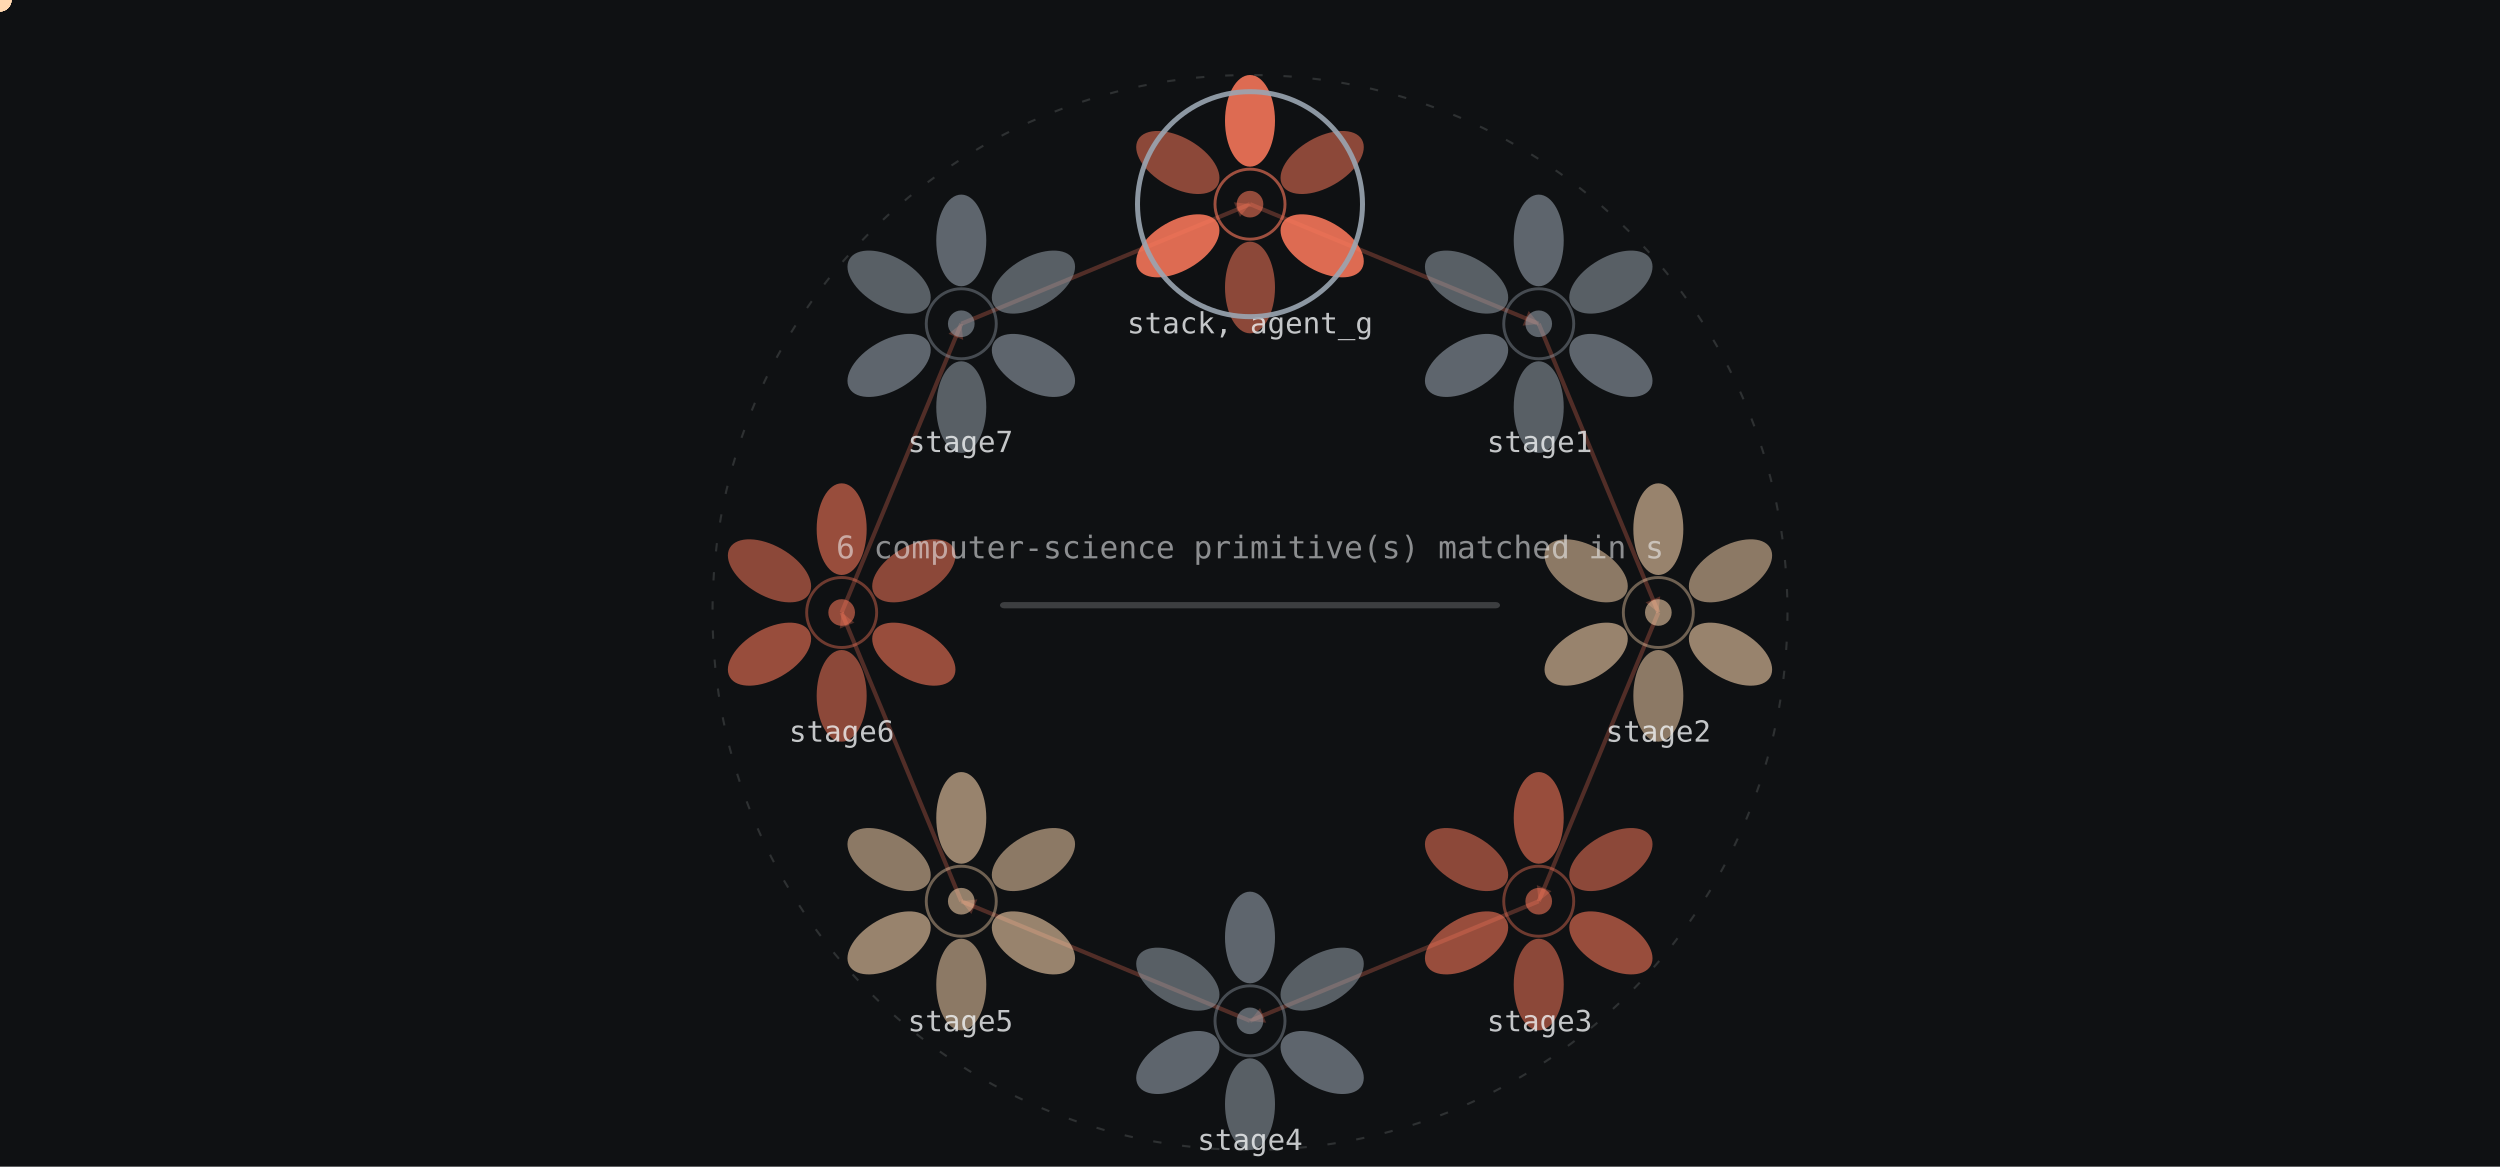
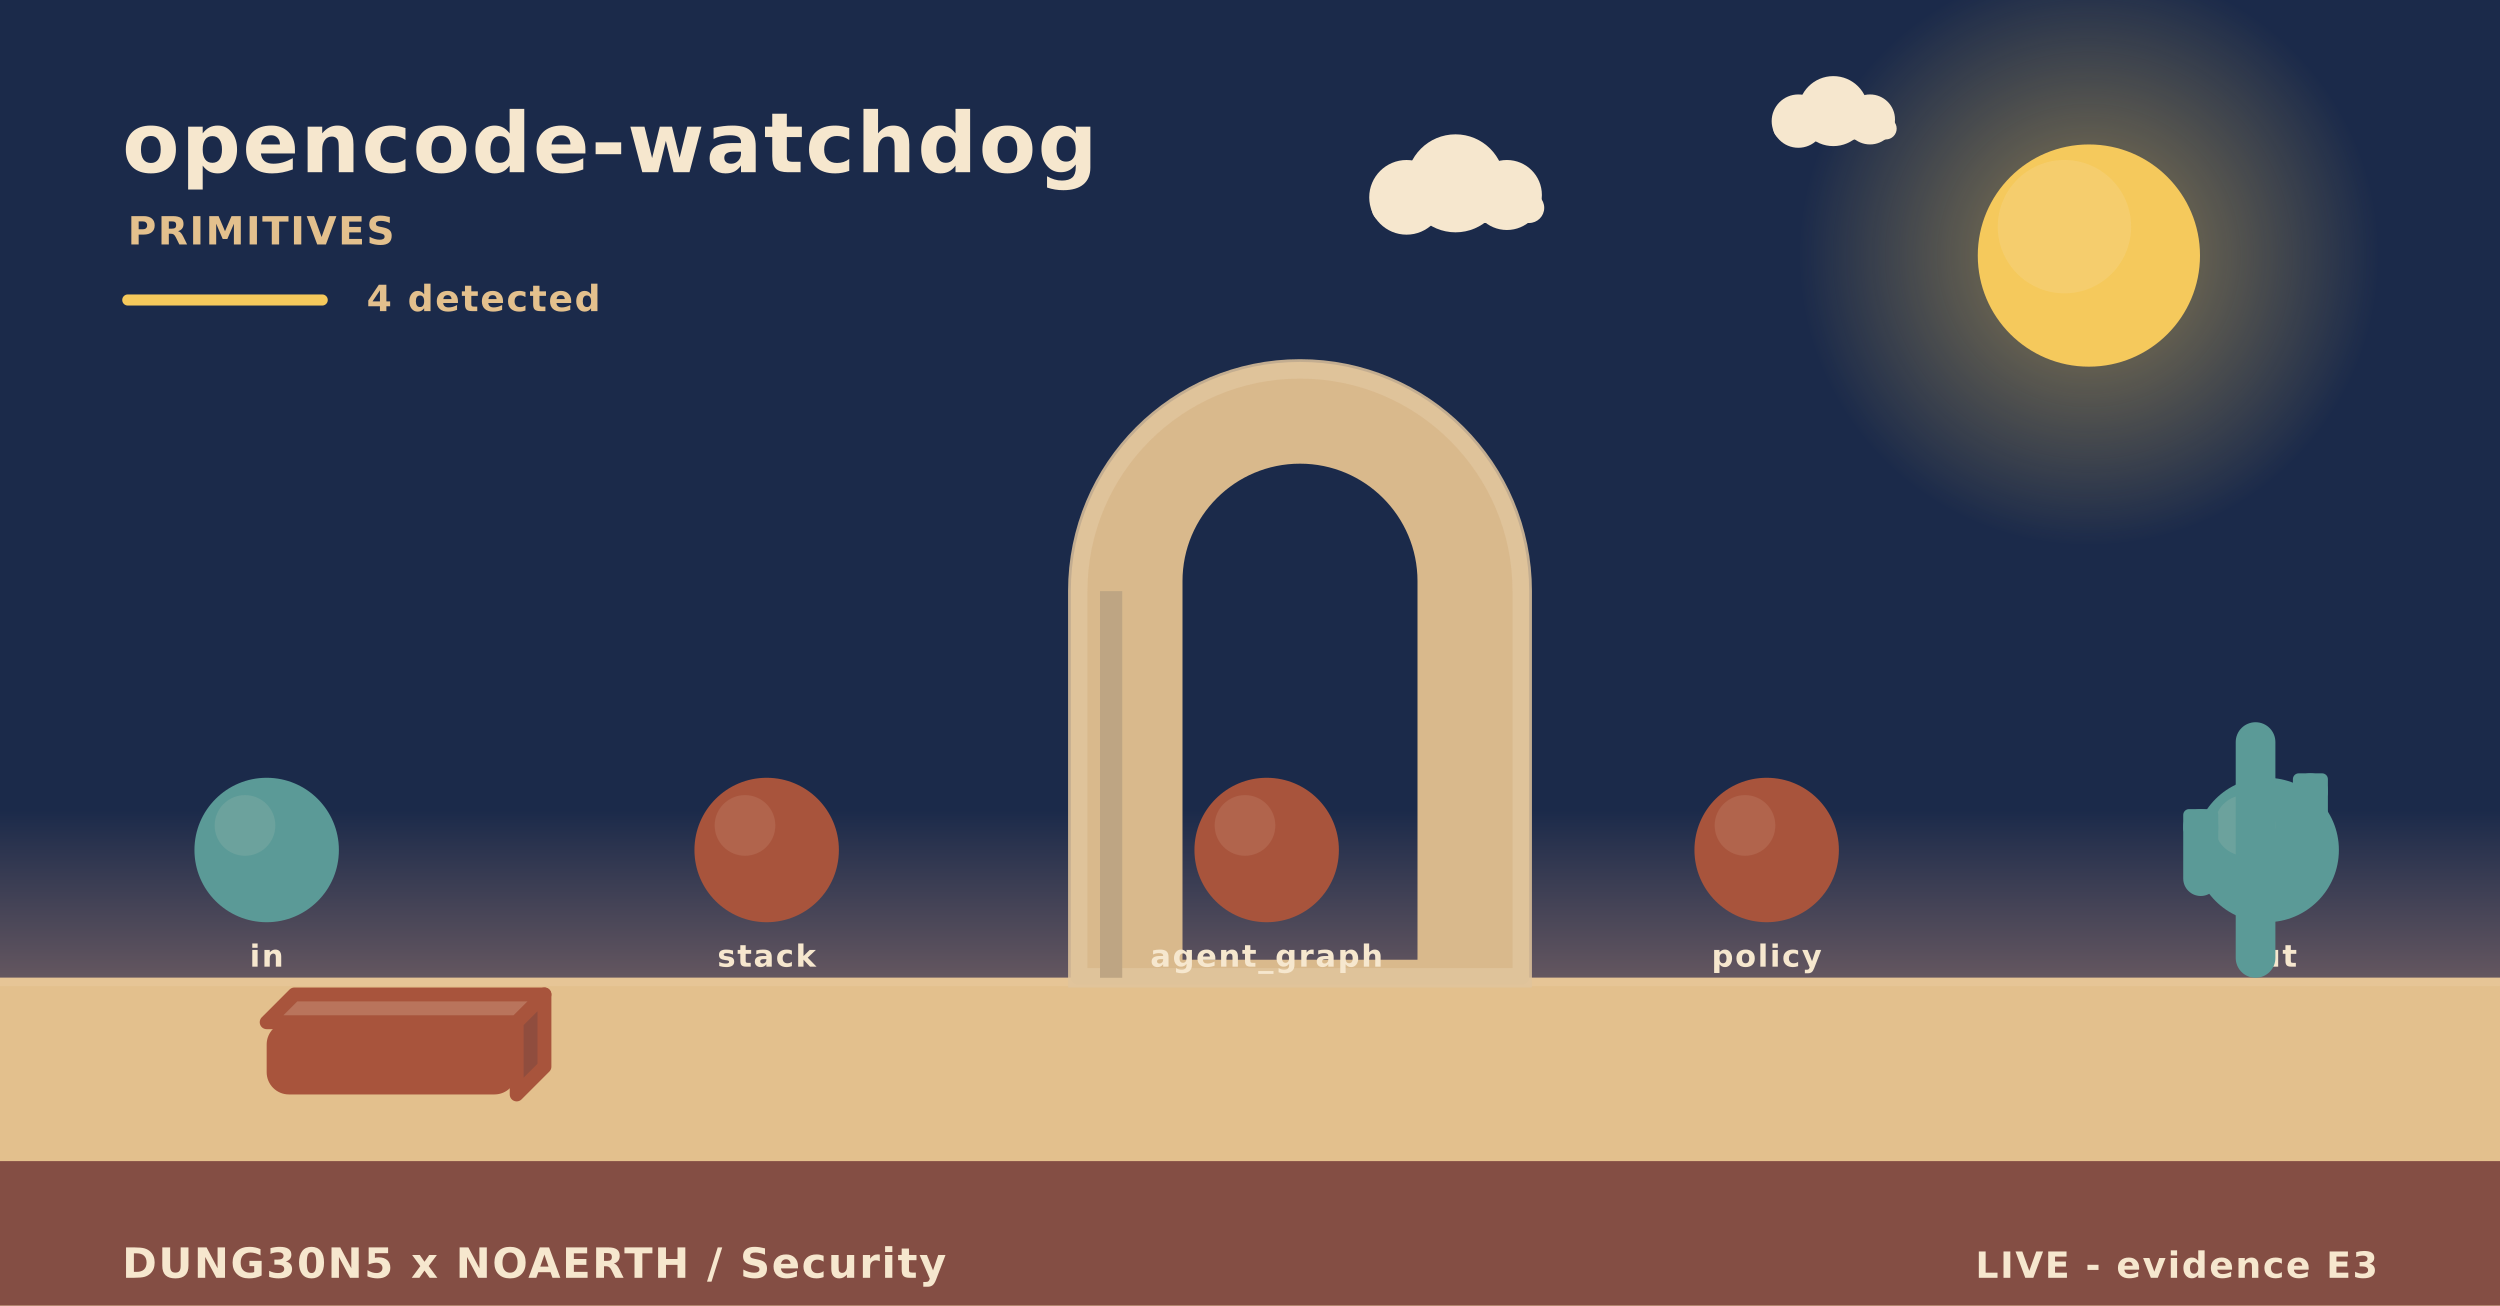
- <svg xmlns="http://www.w3.org/2000/svg" viewBox="0 0 1200 560" width="1200" height="560" role="img" aria-label="opencode-watchdog state machine">
-   <rect width="1200" height="560" fill="#0f1113" />
-   <defs>
-     <linearGradient id="gs" x1="0" y1="0" x2="1" y2="1">
-       <stop offset="0%" stop-color="#ff7a5c" />
-       <stop offset="100%" stop-color="#9aa5b1" />
-     </linearGradient>
-   </defs>
-   <circle cx="600.00" cy="294.00" r="258.00" fill="none" stroke="rgba(241,243,245,0.140)" stroke-width="1.00" opacity="1.00" stroke-dasharray="4 10" />
-   <line x1="600.00" y1="98.00" x2="738.59" y2="155.41" stroke="rgba(255,122,92,0.500)" stroke-width="2.00" opacity="0.55" />
-   <polygon points="738.59,155.41 733.76,149.29 730.86,156.32" fill="rgba(255,122,92,0.500)" opacity="0.55" />
-   <g opacity="0.9">
-     <circle cx="0.00" cy="0.00" r="5.50" fill="#ffd8b1" opacity="1.00" />
-     <animateTransform attributeName="transform" type="translate" values="600.00,98.00 738.59,155.41" dur="5.5s" begin="0.0s" repeatCount="indefinite" />
-     <animateTransform attributeName="transform" type="translate" values="738.59,155.41 600.00,98.00" dur="5.5s" begin="2.75s" repeatCount="indefinite" />
+ <svg xmlns="http://www.w3.org/2000/svg" width="900" height="470" viewBox="0 0 900 470" role="img" aria-label="opencode-watchdog - how it behaves">
+   <linearGradient id="skys" x1="0" y1="0" x2="0" y2="1">
+     <stop offset="0" stop-color="#1b2a4a" />
+     <stop offset="0.62" stop-color="#1b2a4a" />
+     <stop offset="1" stop-color="#f3ad8a" />
+   </linearGradient>
+   <rect width="900" height="470" fill="url(#skys)" />
+   <radialGradient id="suns">
+     <stop offset="0.35" stop-color="#f5c95c" stop-opacity="0.34" />
+     <stop offset="1" stop-color="#f5c95c" stop-opacity="0" />
+   </radialGradient>
+   <circle cx="752" cy="92" r="104" fill="url(#suns)" />
+   <circle cx="752" cy="92" r="40" fill="#f5c95c" />
+   <circle cx="743.2" cy="81.6" r="24" fill="#f5d27e" opacity="0.5" />
+   <g>
+     <circle cx="524" cy="66" r="17.64" fill="#f6e7ce" />
+     <circle cx="506.36" cy="71.04" r="13.44" fill="#f6e7ce" />
+     <circle cx="542.48" cy="70.2" r="12.6" fill="#f6e7ce" />
+     <rect x="493.76" y="69.36" width="62.16" height="10.92" rx="5.46" fill="#f6e7ce" />
+     <animateTransform attributeName="transform" type="translate" values="0 0;24 0;0 0" dur="36s" begin="0s" repeatCount="indefinite" />
  </g>
-   <line x1="738.59" y1="155.41" x2="796.00" y2="294.00" stroke="rgba(255,122,92,0.500)" stroke-width="2.00" opacity="0.55" />
-   <polygon points="796.00,294.00 796.91,286.26 789.89,289.17" fill="rgba(255,122,92,0.500)" opacity="0.55" />
-   <g opacity="0.9">
-     <circle cx="0.00" cy="0.00" r="5.50" fill="#ffd8b1" opacity="1.00" />
-     <animateTransform attributeName="transform" type="translate" values="738.59,155.41 796.00,294.00" dur="5.5s" begin="0.688s" repeatCount="indefinite" />
-     <animateTransform attributeName="transform" type="translate" values="796.00,294.00 738.59,155.41" dur="5.5s" begin="3.438s" repeatCount="indefinite" />
+   <g>
+     <circle cx="660" cy="40" r="12.6" fill="#f6e7ce" />
+     <circle cx="647.4" cy="43.6" r="9.6" fill="#f6e7ce" />
+     <circle cx="673.2" cy="43" r="9" fill="#f6e7ce" />
+     <rect x="638.4" y="42.4" width="44.4" height="7.8" rx="3.9" fill="#f6e7ce" />
+     <animateTransform attributeName="transform" type="translate" values="0 0;-18 0;0 0" dur="46s" begin="3s" repeatCount="indefinite" />
  </g>
-   <line x1="796.00" y1="294.00" x2="738.59" y2="432.59" stroke="rgba(255,122,92,0.500)" stroke-width="2.00" opacity="0.55" />
-   <polygon points="738.59,432.59 744.71,427.76 737.68,424.86" fill="rgba(255,122,92,0.500)" opacity="0.55" />
-   <g opacity="0.9">
-     <circle cx="0.00" cy="0.00" r="5.50" fill="#ffd8b1" opacity="1.00" />
-     <animateTransform attributeName="transform" type="translate" values="796.00,294.00 738.59,432.59" dur="5.5s" begin="1.375s" repeatCount="indefinite" />
-     <animateTransform attributeName="transform" type="translate" values="738.59,432.59 796.00,294.00" dur="5.5s" begin="4.125s" repeatCount="indefinite" />
+   <rect x="0" y="352" width="900" height="118" fill="#e3c08d" />
+   <rect x="0" y="352" width="900" height="3" fill="#e6c596" />
+   <text x="44" y="62" font-family="Verdana,DejaVu Sans,sans-serif" font-size="30" font-weight="700" letter-spacing="0.6" fill="#f6e7ce" text-anchor="start">opencode-watchdog</text>
+   <text x="46" y="88" font-family="Verdana,DejaVu Sans,sans-serif" font-size="14" font-weight="700" letter-spacing="0.6" fill="#e3c08d" text-anchor="start">PRIMITIVES</text>
+   <rect x="44" y="106" width="74" height="4" rx="2" fill="#f5c95c" />
+   <text x="132" y="112" font-family="Verdana,DejaVu Sans,sans-serif" font-size="13" font-weight="700" letter-spacing="0.6" fill="#e3c08d" text-anchor="start">4 detected</text>
+   <path d="M388,352 L388,212.8 A80,80 0 0 1 548,212.8 L548,352 Z M423.2,348 L423.2,209.22 A44.8,44.8 0 0 1 512.8,209.22 L512.8,348 Z" fill="#d9b98c" fill-rule="evenodd" stroke="#d9b98c" stroke-width="5" stroke-linejoin="round" />
+   <path d="M388,352 L388,212.8 A80,80 0 0 1 548,212.8 L548,352 Z" fill="none" stroke="#e0c49c" stroke-width="7" stroke-linecap="round" opacity="0.85" />
+   <rect x="396" y="212.8" width="8" height="139.2" fill="#bea583" />
+   <circle cx="96" cy="306" r="26" fill="#5b9a97" />
+   <circle cx="88.2" cy="297.16" r="10.92" fill="#7aa9a2" opacity="0.55" />
+   <text x="96" y="348" font-family="Verdana,DejaVu Sans,sans-serif" font-size="11" font-weight="700" letter-spacing="0.6" fill="#f6e7ce" text-anchor="middle">in</text>
+   <g>
+     <circle cx="276" cy="306" r="26" fill="#a8543c" />
+     <circle cx="268.2" cy="297.16" r="10.92" fill="#b87159" opacity="0.55" />
+     <animate attributeName="opacity" values="0.8;1;0.8" dur="4.6s" begin="0s" repeatCount="indefinite" />
  </g>
-   <line x1="738.59" y1="432.59" x2="600.00" y2="490.00" stroke="rgba(255,122,92,0.500)" stroke-width="2.00" opacity="0.55" />
-   <polygon points="600.00,490.00 607.74,490.91 604.83,483.89" fill="rgba(255,122,92,0.500)" opacity="0.55" />
-   <g opacity="0.9">
-     <circle cx="0.00" cy="0.00" r="5.50" fill="#ffd8b1" opacity="1.00" />
-     <animateTransform attributeName="transform" type="translate" values="738.59,432.59 600.00,490.00" dur="5.5s" begin="2.062s" repeatCount="indefinite" />
-     <animateTransform attributeName="transform" type="translate" values="600.00,490.00 738.59,432.59" dur="5.5s" begin="4.812s" repeatCount="indefinite" />
+   <text x="276" y="348" font-family="Verdana,DejaVu Sans,sans-serif" font-size="11" font-weight="700" letter-spacing="0.6" fill="#f6e7ce" text-anchor="middle">stack</text>
+   <g>
+     <circle cx="456" cy="306" r="26" fill="#a8543c" />
+     <circle cx="448.2" cy="297.16" r="10.92" fill="#b87159" opacity="0.55" />
+     <animate attributeName="opacity" values="0.8;1;0.8" dur="5.2s" begin="0s" repeatCount="indefinite" />
  </g>
-   <line x1="600.00" y1="490.00" x2="461.41" y2="432.59" stroke="rgba(255,122,92,0.500)" stroke-width="2.00" opacity="0.55" />
-   <polygon points="461.41,432.59 466.24,438.71 469.14,431.68" fill="rgba(255,122,92,0.500)" opacity="0.55" />
-   <g opacity="0.9">
-     <circle cx="0.00" cy="0.00" r="5.50" fill="#ffd8b1" opacity="1.00" />
-     <animateTransform attributeName="transform" type="translate" values="600.00,490.00 461.41,432.59" dur="5.5s" begin="2.75s" repeatCount="indefinite" />
-     <animateTransform attributeName="transform" type="translate" values="461.41,432.59 600.00,490.00" dur="5.5s" begin="5.5s" repeatCount="indefinite" />
+   <text x="456" y="348" font-family="Verdana,DejaVu Sans,sans-serif" font-size="11" font-weight="700" letter-spacing="0.6" fill="#f6e7ce" text-anchor="middle">agent_graph</text>
+   <g>
+     <circle cx="636" cy="306" r="26" fill="#a8543c" />
+     <circle cx="628.2" cy="297.16" r="10.92" fill="#b87159" opacity="0.55" />
+     <animate attributeName="opacity" values="0.8;1;0.8" dur="5.8s" begin="0s" repeatCount="indefinite" />
  </g>
-   <line x1="461.41" y1="432.59" x2="404.00" y2="294.00" stroke="rgba(255,122,92,0.500)" stroke-width="2.00" opacity="0.55" />
-   <polygon points="404.00,294.00 403.09,301.74 410.11,298.83" fill="rgba(255,122,92,0.500)" opacity="0.55" />
-   <g opacity="0.9">
-     <circle cx="0.00" cy="0.00" r="5.50" fill="#ffd8b1" opacity="1.00" />
-     <animateTransform attributeName="transform" type="translate" values="461.41,432.59 404.00,294.00" dur="5.5s" begin="3.438s" repeatCount="indefinite" />
-     <animateTransform attributeName="transform" type="translate" values="404.00,294.00 461.41,432.59" dur="5.5s" begin="6.188s" repeatCount="indefinite" />
-   </g>
-   <line x1="404.00" y1="294.00" x2="461.41" y2="155.41" stroke="rgba(255,122,92,0.500)" stroke-width="2.00" opacity="0.55" />
-   <polygon points="461.41,155.41 455.29,160.24 462.32,163.14" fill="rgba(255,122,92,0.500)" opacity="0.55" />
-   <g opacity="0.9">
-     <circle cx="0.00" cy="0.00" r="5.50" fill="#ffd8b1" opacity="1.00" />
-     <animateTransform attributeName="transform" type="translate" values="404.00,294.00 461.41,155.41" dur="5.5s" begin="4.125s" repeatCount="indefinite" />
-     <animateTransform attributeName="transform" type="translate" values="461.41,155.41 404.00,294.00" dur="5.5s" begin="6.875s" repeatCount="indefinite" />
-   </g>
-   <line x1="461.41" y1="155.41" x2="600.00" y2="98.00" stroke="rgba(255,122,92,0.500)" stroke-width="2.00" opacity="0.55" />
-   <polygon points="600.00,98.00 592.26,97.09 595.17,104.11" fill="rgba(255,122,92,0.500)" opacity="0.55" />
-   <g opacity="0.9">
-     <circle cx="0.00" cy="0.00" r="5.50" fill="#ffd8b1" opacity="1.00" />
-     <animateTransform attributeName="transform" type="translate" values="461.41,155.41 600.00,98.00" dur="5.5s" begin="4.812s" repeatCount="indefinite" />
-     <animateTransform attributeName="transform" type="translate" values="600.00,98.00 461.41,155.41" dur="5.5s" begin="7.562s" repeatCount="indefinite" />
-   </g>
-   <ellipse cx="600.00" cy="58.00" rx="12.00" ry="22.00" fill="rgba(255,122,92,0.900)" opacity="0.95" transform="rotate(0.0 600.00 58.00)" />
-   <ellipse cx="634.64" cy="78.00" rx="12.00" ry="22.00" fill="rgba(255,122,92,0.550)" opacity="0.95" transform="rotate(60.0 634.64 78.00)" />
-   <ellipse cx="634.64" cy="118.00" rx="12.00" ry="22.00" fill="rgba(255,122,92,0.900)" opacity="0.95" transform="rotate(120.0 634.64 118.00)" />
-   <ellipse cx="600.00" cy="138.00" rx="12.00" ry="22.00" fill="rgba(255,122,92,0.550)" opacity="0.95" transform="rotate(180.0 600.00 138.00)" />
-   <ellipse cx="565.36" cy="118.00" rx="12.00" ry="22.00" fill="rgba(255,122,92,0.900)" opacity="0.95" transform="rotate(240.0 565.36 118.00)" />
-   <ellipse cx="565.36" cy="78.00" rx="12.00" ry="22.00" fill="rgba(255,122,92,0.550)" opacity="0.95" transform="rotate(300.0 565.36 78.00)" />
-   <circle cx="600.00" cy="98.00" r="16.80" fill="none" stroke="rgba(255,122,92,0.900)" stroke-width="1.40" opacity="0.66" />
-   <circle cx="600.00" cy="98.00" r="6.40" fill="rgba(255,122,92,0.550)" opacity="1.00" />
-   <text x="600" y="160" font-family="ui-monospace,Menlo,monospace" font-size="14" fill="rgba(241,243,245,0.800)" text-anchor="middle">stack, agent_g</text>
-   <g>
-     <circle cx="600.00" cy="98.00" r="54.00" fill="none" stroke="#9aa5b1" stroke-width="2.40" opacity="0.90" />
-     <animate attributeName="opacity" values="0.25;1.0;0.25" dur="11.0s" begin="0.0s" repeatCount="indefinite" />
-   </g>
-   <ellipse cx="738.59" cy="115.41" rx="12.00" ry="22.00" fill="rgba(154,165,177,0.600)" opacity="0.95" transform="rotate(0.0 738.59 115.41)" />
-   <ellipse cx="773.23" cy="135.41" rx="12.00" ry="22.00" fill="rgba(154,165,177,0.550)" opacity="0.95" transform="rotate(60.0 773.23 135.41)" />
-   <ellipse cx="773.23" cy="175.41" rx="12.00" ry="22.00" fill="rgba(154,165,177,0.600)" opacity="0.95" transform="rotate(120.0 773.23 175.41)" />
-   <ellipse cx="738.59" cy="195.41" rx="12.00" ry="22.00" fill="rgba(154,165,177,0.550)" opacity="0.95" transform="rotate(180.0 738.59 195.41)" />
-   <ellipse cx="703.95" cy="175.41" rx="12.00" ry="22.00" fill="rgba(154,165,177,0.600)" opacity="0.95" transform="rotate(240.0 703.95 175.41)" />
-   <ellipse cx="703.95" cy="135.41" rx="12.00" ry="22.00" fill="rgba(154,165,177,0.550)" opacity="0.95" transform="rotate(300.0 703.95 135.41)" />
-   <circle cx="738.59" cy="155.41" r="16.80" fill="none" stroke="rgba(154,165,177,0.600)" stroke-width="1.40" opacity="0.66" />
-   <circle cx="738.59" cy="155.41" r="6.40" fill="rgba(154,165,177,0.550)" opacity="1.00" />
-   <text x="739" y="217" font-family="ui-monospace,Menlo,monospace" font-size="14" fill="rgba(241,243,245,0.800)" text-anchor="middle">stage1</text>
-   <ellipse cx="796.00" cy="254.00" rx="12.00" ry="22.00" fill="rgba(255,216,177,0.600)" opacity="0.95" transform="rotate(0.0 796.00 254.00)" />
-   <ellipse cx="830.64" cy="274.00" rx="12.00" ry="22.00" fill="rgba(255,216,177,0.550)" opacity="0.95" transform="rotate(60.0 830.64 274.00)" />
-   <ellipse cx="830.64" cy="314.00" rx="12.00" ry="22.00" fill="rgba(255,216,177,0.600)" opacity="0.95" transform="rotate(120.0 830.64 314.00)" />
-   <ellipse cx="796.00" cy="334.00" rx="12.00" ry="22.00" fill="rgba(255,216,177,0.550)" opacity="0.95" transform="rotate(180.0 796.00 334.00)" />
-   <ellipse cx="761.36" cy="314.00" rx="12.00" ry="22.00" fill="rgba(255,216,177,0.600)" opacity="0.95" transform="rotate(240.0 761.36 314.00)" />
-   <ellipse cx="761.36" cy="274.00" rx="12.00" ry="22.00" fill="rgba(255,216,177,0.550)" opacity="0.95" transform="rotate(300.0 761.36 274.00)" />
-   <circle cx="796.00" cy="294.00" r="16.80" fill="none" stroke="rgba(255,216,177,0.600)" stroke-width="1.40" opacity="0.66" />
-   <circle cx="796.00" cy="294.00" r="6.40" fill="rgba(255,216,177,0.550)" opacity="1.00" />
-   <text x="796" y="356" font-family="ui-monospace,Menlo,monospace" font-size="14" fill="rgba(241,243,245,0.800)" text-anchor="middle">stage2</text>
-   <ellipse cx="738.59" cy="392.59" rx="12.00" ry="22.00" fill="rgba(255,122,92,0.600)" opacity="0.95" transform="rotate(0.0 738.59 392.59)" />
-   <ellipse cx="773.23" cy="412.59" rx="12.00" ry="22.00" fill="rgba(255,122,92,0.550)" opacity="0.95" transform="rotate(60.0 773.23 412.59)" />
-   <ellipse cx="773.23" cy="452.59" rx="12.00" ry="22.00" fill="rgba(255,122,92,0.600)" opacity="0.95" transform="rotate(120.0 773.23 452.59)" />
-   <ellipse cx="738.59" cy="472.59" rx="12.00" ry="22.00" fill="rgba(255,122,92,0.550)" opacity="0.95" transform="rotate(180.0 738.59 472.59)" />
-   <ellipse cx="703.95" cy="452.59" rx="12.00" ry="22.00" fill="rgba(255,122,92,0.600)" opacity="0.95" transform="rotate(240.0 703.95 452.59)" />
-   <ellipse cx="703.95" cy="412.59" rx="12.00" ry="22.00" fill="rgba(255,122,92,0.550)" opacity="0.95" transform="rotate(300.0 703.95 412.59)" />
-   <circle cx="738.59" cy="432.59" r="16.80" fill="none" stroke="rgba(255,122,92,0.600)" stroke-width="1.40" opacity="0.66" />
-   <circle cx="738.59" cy="432.59" r="6.40" fill="rgba(255,122,92,0.550)" opacity="1.00" />
-   <text x="739" y="495" font-family="ui-monospace,Menlo,monospace" font-size="14" fill="rgba(241,243,245,0.800)" text-anchor="middle">stage3</text>
-   <ellipse cx="600.00" cy="450.00" rx="12.00" ry="22.00" fill="rgba(154,165,177,0.600)" opacity="0.95" transform="rotate(0.0 600.00 450.00)" />
-   <ellipse cx="634.64" cy="470.00" rx="12.00" ry="22.00" fill="rgba(154,165,177,0.550)" opacity="0.95" transform="rotate(60.0 634.64 470.00)" />
-   <ellipse cx="634.64" cy="510.00" rx="12.00" ry="22.00" fill="rgba(154,165,177,0.600)" opacity="0.95" transform="rotate(120.0 634.64 510.00)" />
-   <ellipse cx="600.00" cy="530.00" rx="12.00" ry="22.00" fill="rgba(154,165,177,0.550)" opacity="0.95" transform="rotate(180.0 600.00 530.00)" />
-   <ellipse cx="565.36" cy="510.00" rx="12.00" ry="22.00" fill="rgba(154,165,177,0.600)" opacity="0.95" transform="rotate(240.0 565.36 510.00)" />
-   <ellipse cx="565.36" cy="470.00" rx="12.00" ry="22.00" fill="rgba(154,165,177,0.550)" opacity="0.95" transform="rotate(300.0 565.36 470.00)" />
-   <circle cx="600.00" cy="490.00" r="16.80" fill="none" stroke="rgba(154,165,177,0.600)" stroke-width="1.40" opacity="0.66" />
-   <circle cx="600.00" cy="490.00" r="6.40" fill="rgba(154,165,177,0.550)" opacity="1.00" />
-   <text x="600" y="552" font-family="ui-monospace,Menlo,monospace" font-size="14" fill="rgba(241,243,245,0.800)" text-anchor="middle">stage4</text>
-   <ellipse cx="461.41" cy="392.59" rx="12.00" ry="22.00" fill="rgba(255,216,177,0.600)" opacity="0.95" transform="rotate(0.0 461.41 392.59)" />
-   <ellipse cx="496.05" cy="412.59" rx="12.00" ry="22.00" fill="rgba(255,216,177,0.550)" opacity="0.95" transform="rotate(60.0 496.05 412.59)" />
-   <ellipse cx="496.05" cy="452.59" rx="12.00" ry="22.00" fill="rgba(255,216,177,0.600)" opacity="0.95" transform="rotate(120.0 496.05 452.59)" />
-   <ellipse cx="461.41" cy="472.59" rx="12.00" ry="22.00" fill="rgba(255,216,177,0.550)" opacity="0.95" transform="rotate(180.0 461.41 472.59)" />
-   <ellipse cx="426.77" cy="452.59" rx="12.00" ry="22.00" fill="rgba(255,216,177,0.600)" opacity="0.95" transform="rotate(240.0 426.77 452.59)" />
-   <ellipse cx="426.77" cy="412.59" rx="12.00" ry="22.00" fill="rgba(255,216,177,0.550)" opacity="0.95" transform="rotate(300.0 426.77 412.59)" />
-   <circle cx="461.41" cy="432.59" r="16.80" fill="none" stroke="rgba(255,216,177,0.600)" stroke-width="1.40" opacity="0.66" />
-   <circle cx="461.41" cy="432.59" r="6.40" fill="rgba(255,216,177,0.550)" opacity="1.00" />
-   <text x="461" y="495" font-family="ui-monospace,Menlo,monospace" font-size="14" fill="rgba(241,243,245,0.800)" text-anchor="middle">stage5</text>
-   <ellipse cx="404.00" cy="254.00" rx="12.00" ry="22.00" fill="rgba(255,122,92,0.600)" opacity="0.95" transform="rotate(0.0 404.00 254.00)" />
-   <ellipse cx="438.64" cy="274.00" rx="12.00" ry="22.00" fill="rgba(255,122,92,0.550)" opacity="0.95" transform="rotate(60.0 438.64 274.00)" />
-   <ellipse cx="438.64" cy="314.00" rx="12.00" ry="22.00" fill="rgba(255,122,92,0.600)" opacity="0.95" transform="rotate(120.0 438.64 314.00)" />
-   <ellipse cx="404.00" cy="334.00" rx="12.00" ry="22.00" fill="rgba(255,122,92,0.550)" opacity="0.95" transform="rotate(180.0 404.00 334.00)" />
-   <ellipse cx="369.36" cy="314.00" rx="12.00" ry="22.00" fill="rgba(255,122,92,0.600)" opacity="0.95" transform="rotate(240.0 369.36 314.00)" />
-   <ellipse cx="369.36" cy="274.00" rx="12.00" ry="22.00" fill="rgba(255,122,92,0.550)" opacity="0.95" transform="rotate(300.0 369.36 274.00)" />
-   <circle cx="404.00" cy="294.00" r="16.80" fill="none" stroke="rgba(255,122,92,0.600)" stroke-width="1.40" opacity="0.66" />
-   <circle cx="404.00" cy="294.00" r="6.40" fill="rgba(255,122,92,0.550)" opacity="1.00" />
-   <text x="404" y="356" font-family="ui-monospace,Menlo,monospace" font-size="14" fill="rgba(241,243,245,0.800)" text-anchor="middle">stage6</text>
-   <ellipse cx="461.41" cy="115.41" rx="12.00" ry="22.00" fill="rgba(154,165,177,0.600)" opacity="0.95" transform="rotate(0.0 461.41 115.41)" />
-   <ellipse cx="496.05" cy="135.41" rx="12.00" ry="22.00" fill="rgba(154,165,177,0.550)" opacity="0.95" transform="rotate(60.0 496.05 135.41)" />
-   <ellipse cx="496.05" cy="175.41" rx="12.00" ry="22.00" fill="rgba(154,165,177,0.600)" opacity="0.95" transform="rotate(120.0 496.05 175.41)" />
-   <ellipse cx="461.41" cy="195.41" rx="12.00" ry="22.00" fill="rgba(154,165,177,0.550)" opacity="0.95" transform="rotate(180.0 461.41 195.41)" />
-   <ellipse cx="426.77" cy="175.41" rx="12.00" ry="22.00" fill="rgba(154,165,177,0.600)" opacity="0.95" transform="rotate(240.0 426.77 175.41)" />
-   <ellipse cx="426.77" cy="135.41" rx="12.00" ry="22.00" fill="rgba(154,165,177,0.550)" opacity="0.95" transform="rotate(300.0 426.77 135.41)" />
-   <circle cx="461.41" cy="155.41" r="16.80" fill="none" stroke="rgba(154,165,177,0.600)" stroke-width="1.40" opacity="0.66" />
-   <circle cx="461.41" cy="155.41" r="6.40" fill="rgba(154,165,177,0.550)" opacity="1.00" />
-   <text x="461" y="217" font-family="ui-monospace,Menlo,monospace" font-size="14" fill="rgba(241,243,245,0.800)" text-anchor="middle">stage7</text>
-   <rect x="480.00" y="289.00" width="240.00" height="3.00" rx="2.00" fill="rgba(241,243,245,0.200)" opacity="1.00" />
-   <text x="600" y="268" font-family="ui-monospace,Menlo,monospace" font-size="15" fill="rgba(241,243,245,0.550)" text-anchor="middle">6 computer-science primitive(s) matched in s</text>
+   <text x="636" y="348" font-family="Verdana,DejaVu Sans,sans-serif" font-size="11" font-weight="700" letter-spacing="0.6" fill="#f6e7ce" text-anchor="middle">policy</text>
+   <circle cx="816" cy="306" r="26" fill="#5b9a97" />
+   <circle cx="808.2" cy="297.16" r="10.92" fill="#7aa9a2" opacity="0.55" />
+   <text x="816" y="348" font-family="Verdana,DejaVu Sans,sans-serif" font-size="11" font-weight="700" letter-spacing="0.6" fill="#f6e7ce" text-anchor="middle">out</text>
+   <path d="M96,368 L186,368 L196,358 L106,358 Z" fill="#b9745c" stroke="#a8543c" stroke-width="5" stroke-linejoin="round" />
+   <path d="M186,368 L196,358 L196,384 L186,394 Z" fill="#904d3e" stroke="#a8543c" stroke-width="5" stroke-linejoin="round" />
+   <rect x="96" y="368" width="90" height="26" rx="8" fill="#a8543c" />
+   <rect x="804.86" y="260" width="14.28" height="92" rx="7.14" fill="#5b9a97" />
+   <rect x="785.96" y="291.28" width="12.6" height="31.28" rx="6.3" fill="#5b9a97" />
+   <rect x="785.96" y="291.28" width="12.6" height="9.2" rx="2.1" fill="#5b9a97" />
+   <rect x="825.44" y="278.4" width="12.6" height="31.28" rx="6.3" fill="#5b9a97" />
+   <rect x="825.44" y="278.4" width="12.6" height="9.2" rx="2.1" fill="#5b9a97" />
+   <rect x="0" y="418" width="900" height="52" rx="0" fill="#7e4740" opacity="0.94" />
+   <text x="44" y="460" font-family="Verdana,DejaVu Sans,sans-serif" font-size="15" font-weight="700" letter-spacing="0.6" fill="#f6e7ce" text-anchor="start">DUNG30N5 x NOAERTH  /  Security</text>
+   <text x="856" y="460" font-family="Verdana,DejaVu Sans,sans-serif" font-size="13" font-weight="700" letter-spacing="0.6" fill="#f6e7ce" text-anchor="end">LIVE  -  evidence E3</text>
</svg>
